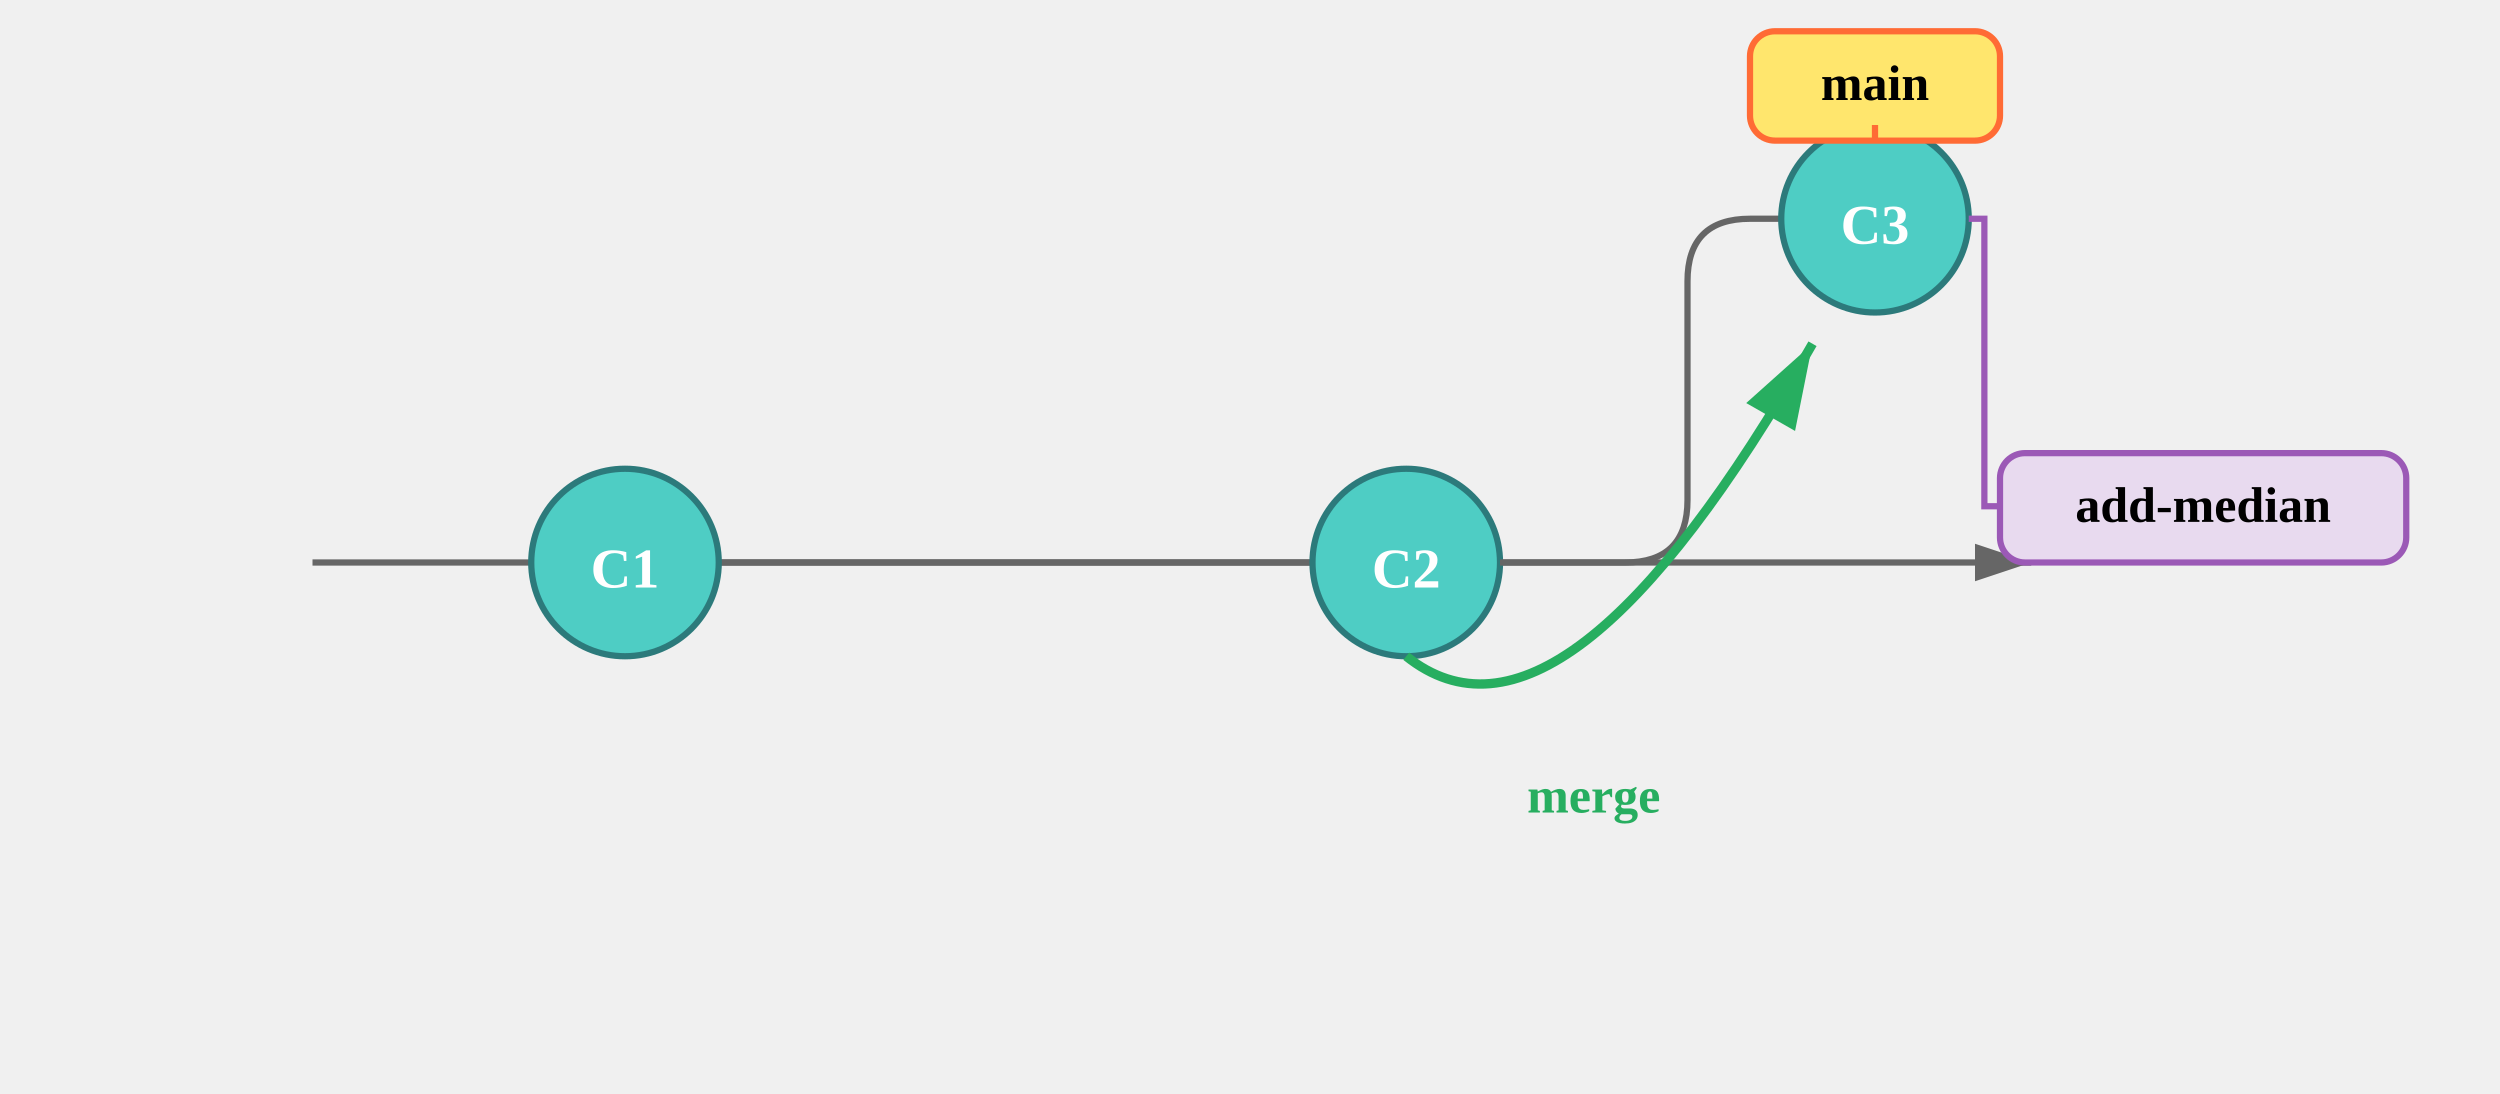
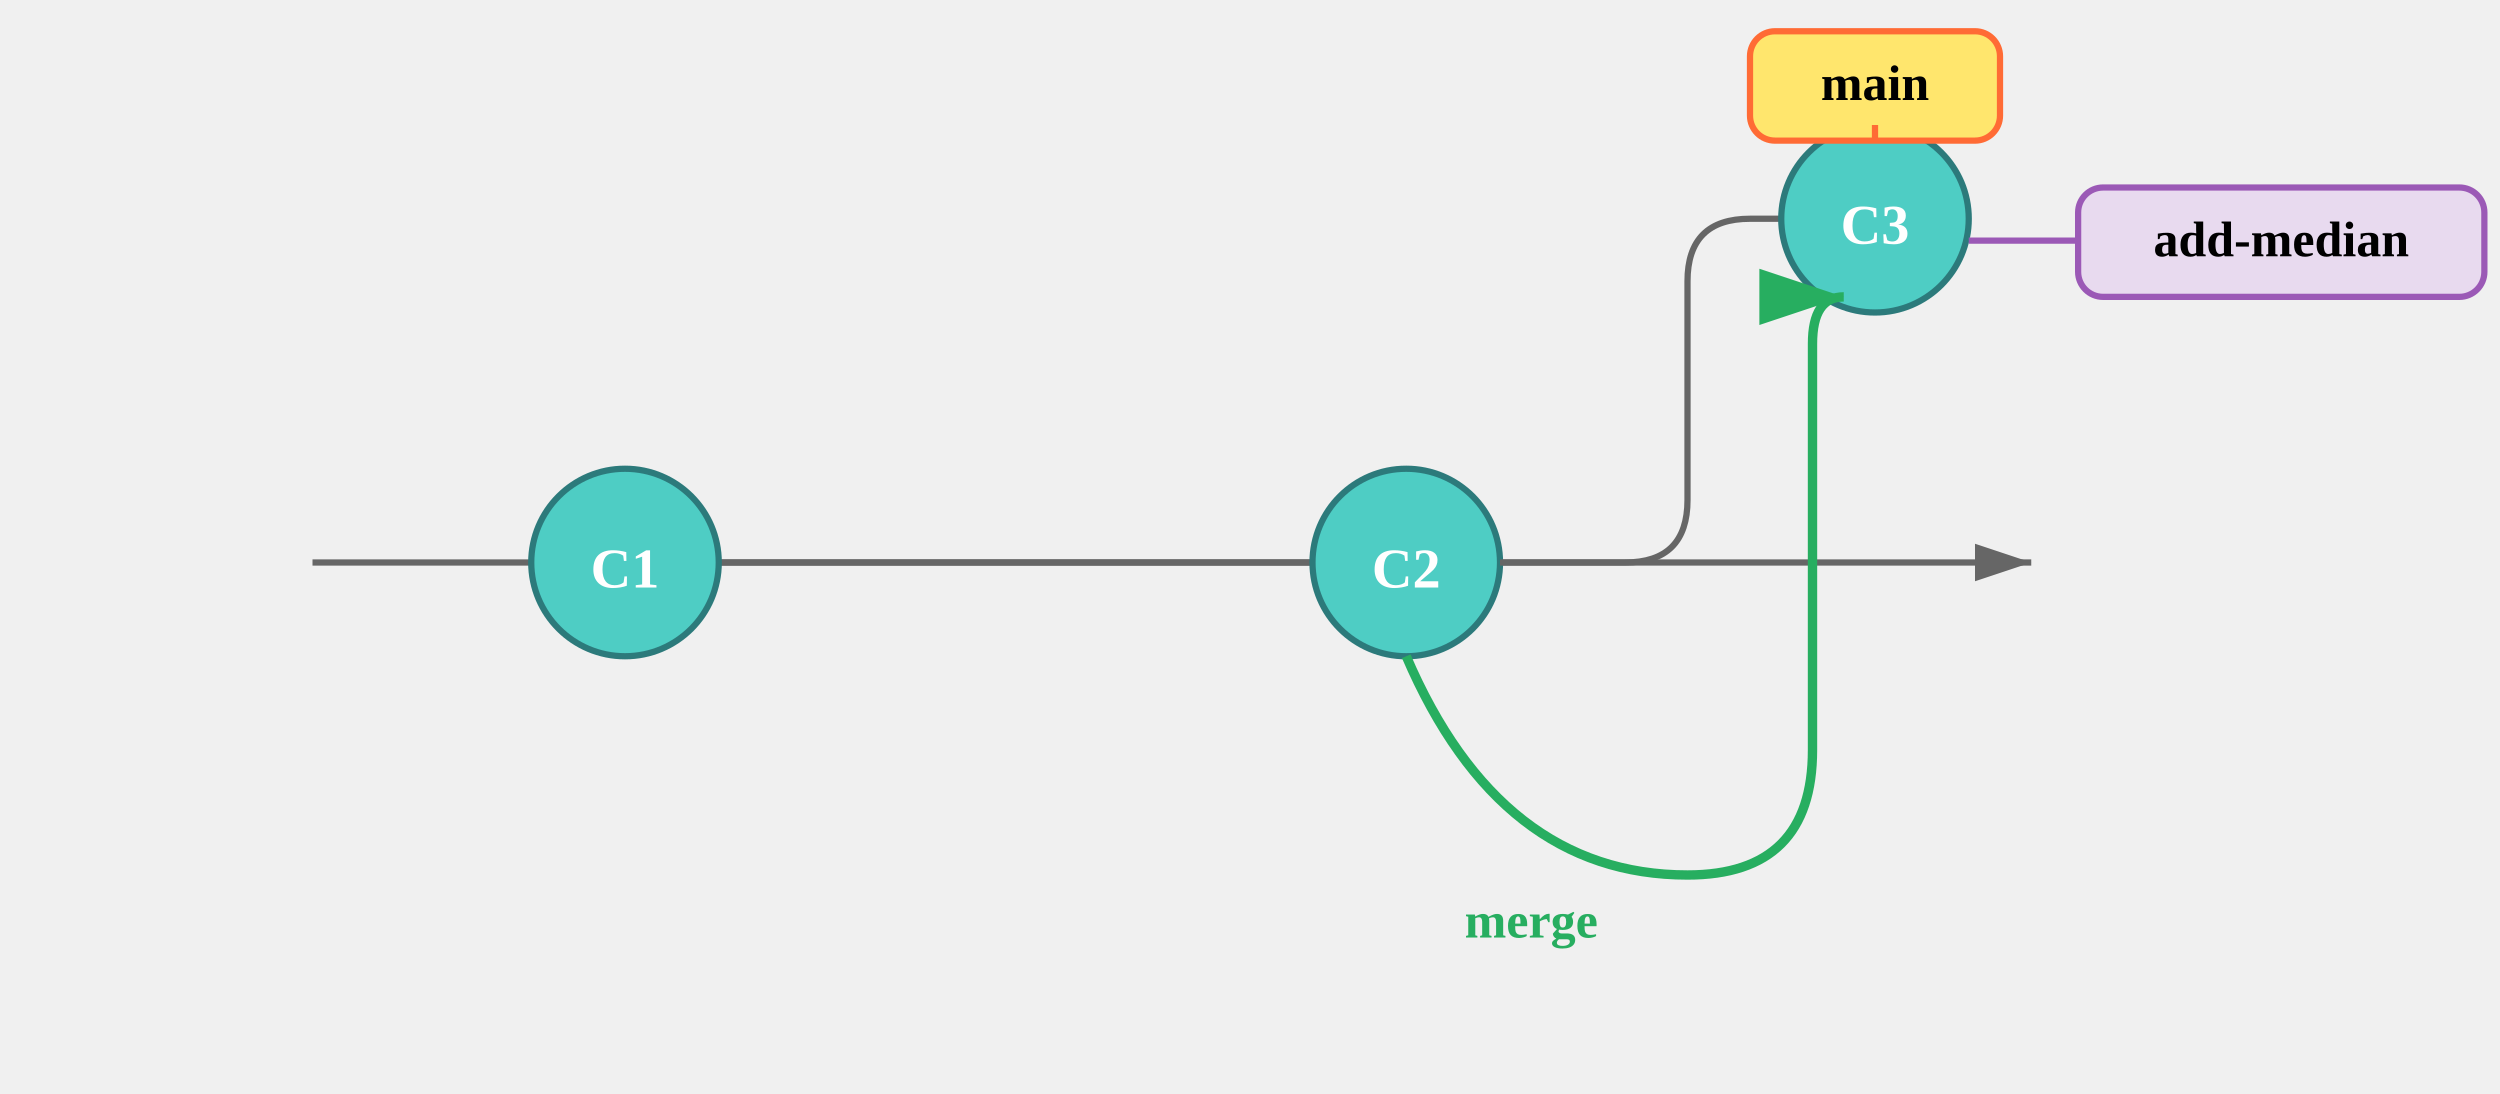
<svg xmlns="http://www.w3.org/2000/svg" width="800" height="350">
  <defs>
    <marker id="timeline-arrow4" markerWidth="10" markerHeight="10" refX="9" refY="3" orient="auto" markerUnits="strokeWidth">
      <path d="M 0 0 L 9 3 L 0 6 z" fill="#666" />
    </marker>
    <marker id="merge-arrow" markerWidth="10" markerHeight="10" refX="9" refY="3" orient="auto" markerUnits="strokeWidth">
      <path d="M 0 0 L 9 3 L 0 6 z" fill="#27AE60" />
    </marker>
  </defs>
  <line x1="100" y1="180" x2="650" y2="180" stroke="#666" stroke-width="2" marker-end="url(#timeline-arrow4)" />
  <line x1="230" y1="180" x2="420" y2="180" stroke="#666" stroke-width="2" />
  <circle cx="200" cy="180" r="30" fill="#4ECDC4" stroke="#2C7A7B" stroke-width="2" />
  <text x="200" y="188" text-anchor="middle" font-size="18" font-weight="bold" fill="white">C1</text>
  <circle cx="450" cy="180" r="30" fill="#4ECDC4" stroke="#2C7A7B" stroke-width="2" />
  <text x="450" y="188" text-anchor="middle" font-size="18" font-weight="bold" fill="white">C2</text>
  <path d="M 480 180 L 520 180 Q 540 180 540 160 L 540 90 Q 540 70 560 70 L 570 70" stroke="#666" stroke-width="2" fill="none" />
  <circle cx="600" cy="70" r="30" fill="#4ECDC4" stroke="#2C7A7B" stroke-width="2" />
  <text x="600" y="78" text-anchor="middle" font-size="18" font-weight="bold" fill="white">C3</text>
  <rect x="560" y="10" width="80" height="35" rx="8" fill="#FFE66D" stroke="#FF6B35" stroke-width="2" />
  <text x="600" y="32" text-anchor="middle" font-size="16" font-weight="bold">main</text>
  <line x1="600" y1="45" x2="600" y2="40" stroke="#FF6B35" stroke-width="2" />
-   <rect x="640" y="145" width="130" height="35" rx="8" fill="#E8DAEF" stroke="#9B59B6" stroke-width="2" />
-   <text x="705" y="167" text-anchor="middle" font-size="16" font-weight="bold">add-median</text>
-   <path d="M 640 162 L 635 162 L 635 70 L 630 70" stroke="#9B59B6" stroke-width="2" fill="none" />
-   <path d="M 450 210 Q 500 250 580 110" stroke="#27AE60" stroke-width="3" fill="none" marker-end="url(#merge-arrow)" />
-   <text x="510" y="260" text-anchor="middle" font-size="16" font-weight="bold" fill="#27AE60">merge</text>
+   <rect x="665" y="60" width="130" height="35" rx="8" fill="#E8DAEF" stroke="#9B59B6" stroke-width="2" />
+   <text x="730" y="82" text-anchor="middle" font-size="16" font-weight="bold">add-median</text>
+   <line x1="665" y1="77" x2="630" y2="77" stroke="#9B59B6" stroke-width="2" />
+   <path d="M 450 210 Q 480 280 540 280 Q 580 280 580 240 L 580 110 Q 580 95 590 95" stroke="#27AE60" stroke-width="3" fill="none" marker-end="url(#merge-arrow)" />
+   <text x="490" y="300" text-anchor="middle" font-size="16" font-weight="bold" fill="#27AE60">merge</text>
</svg>
